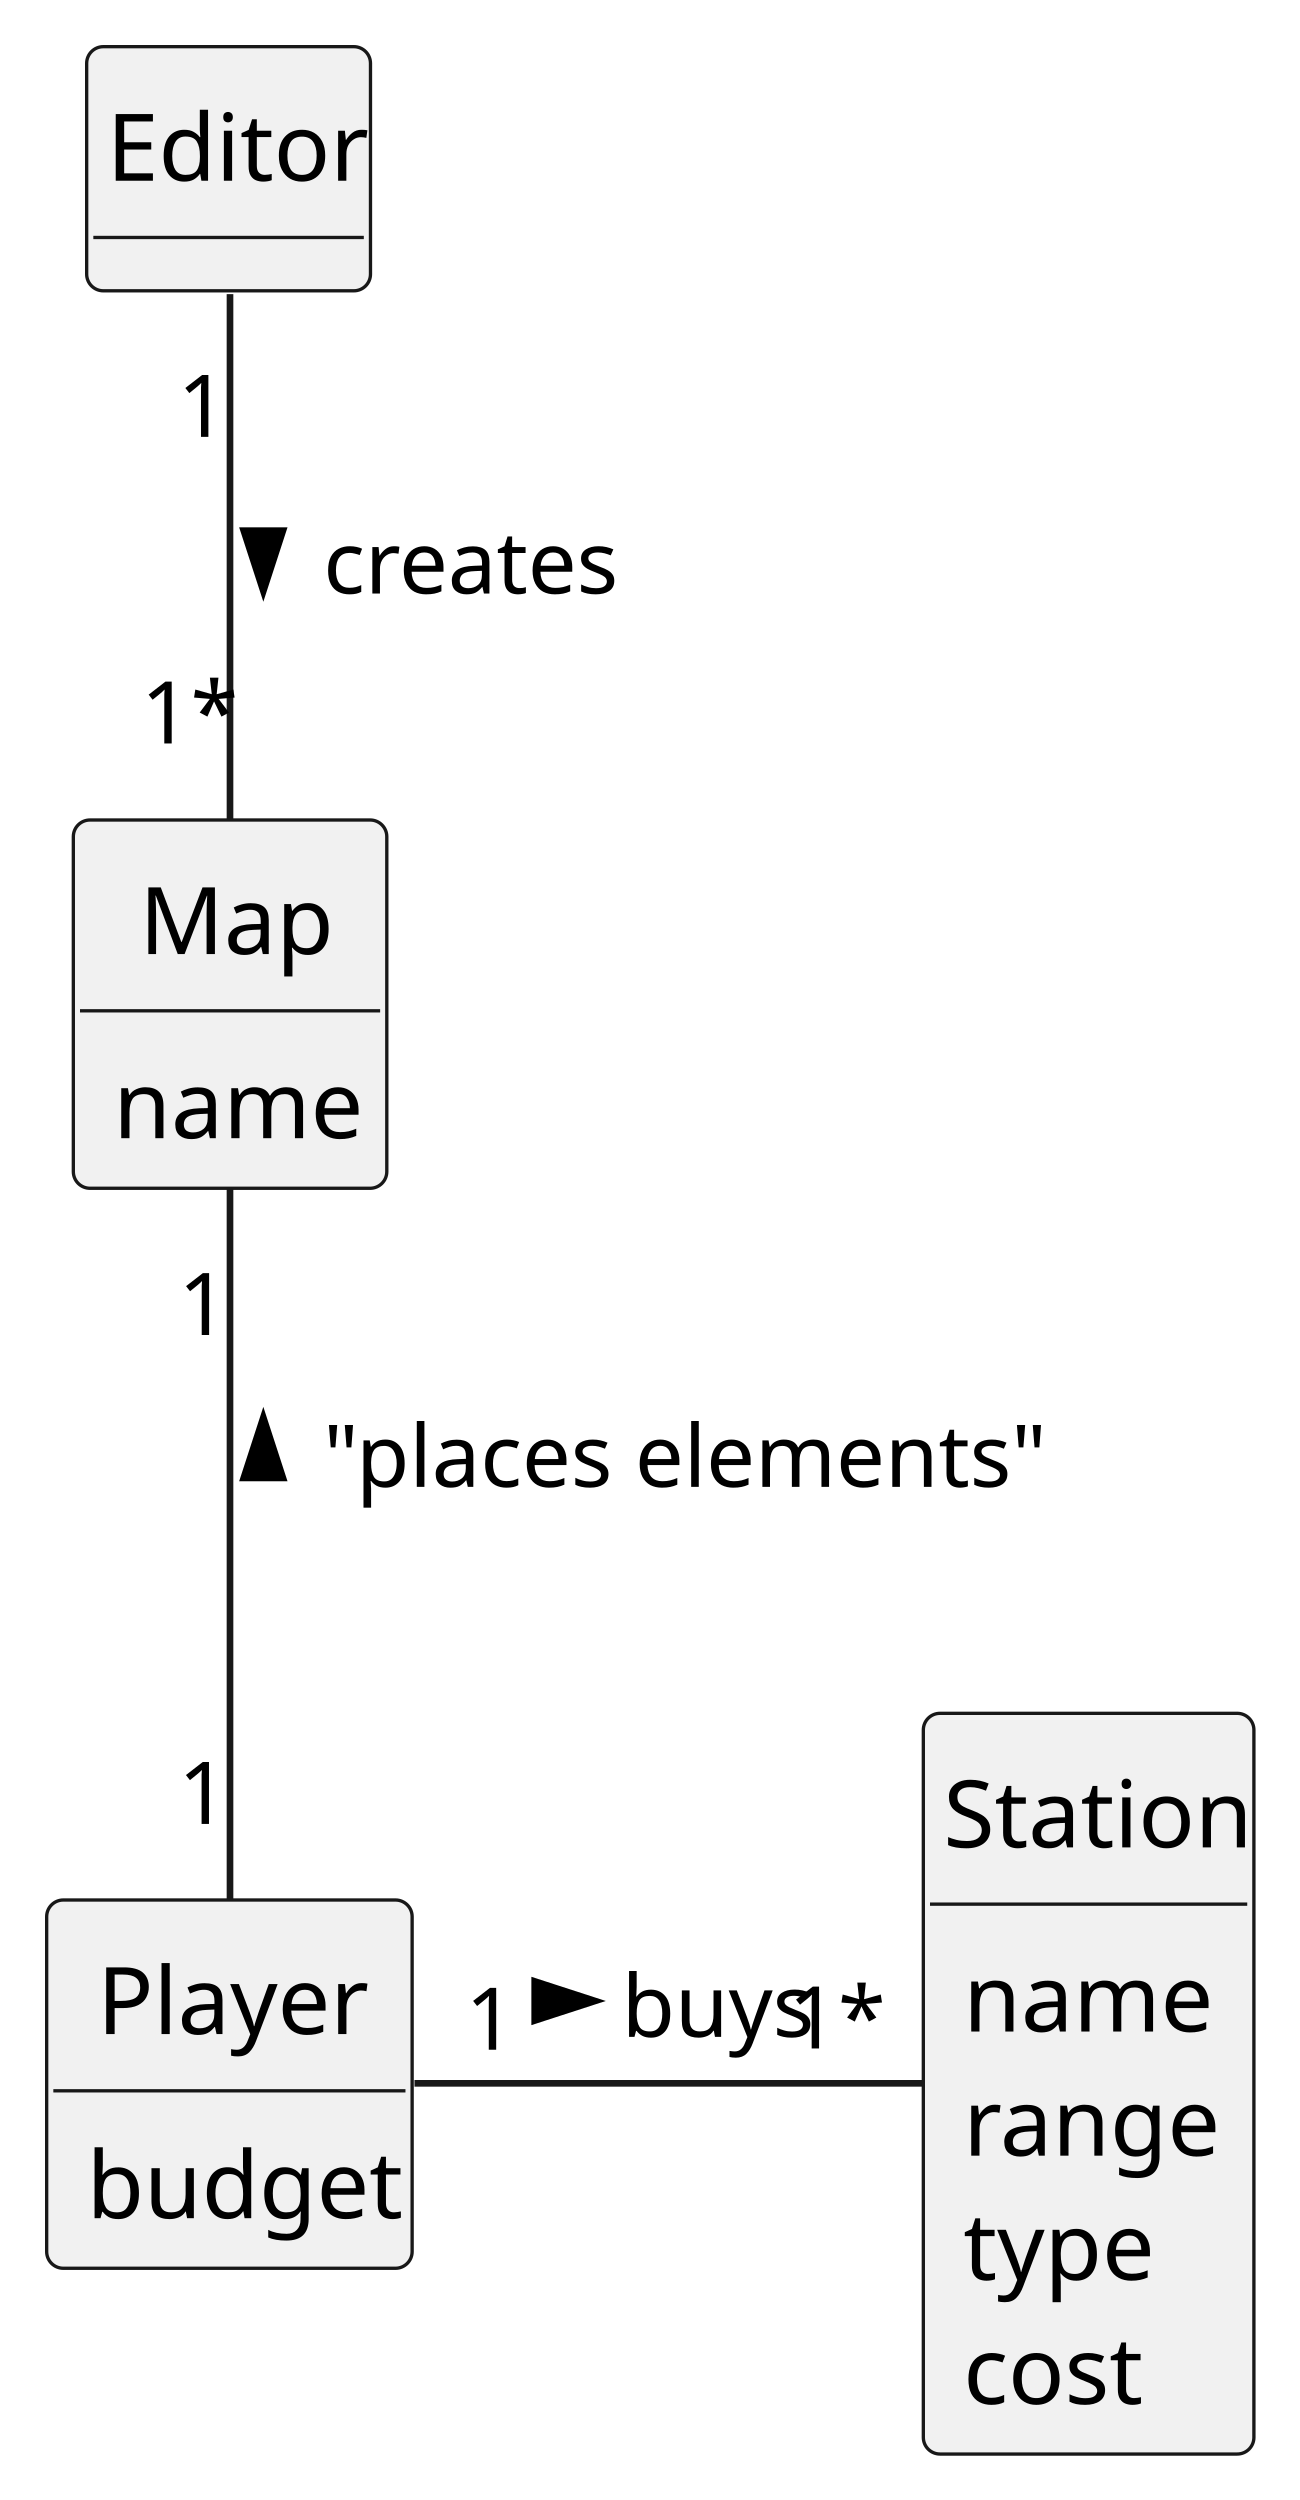
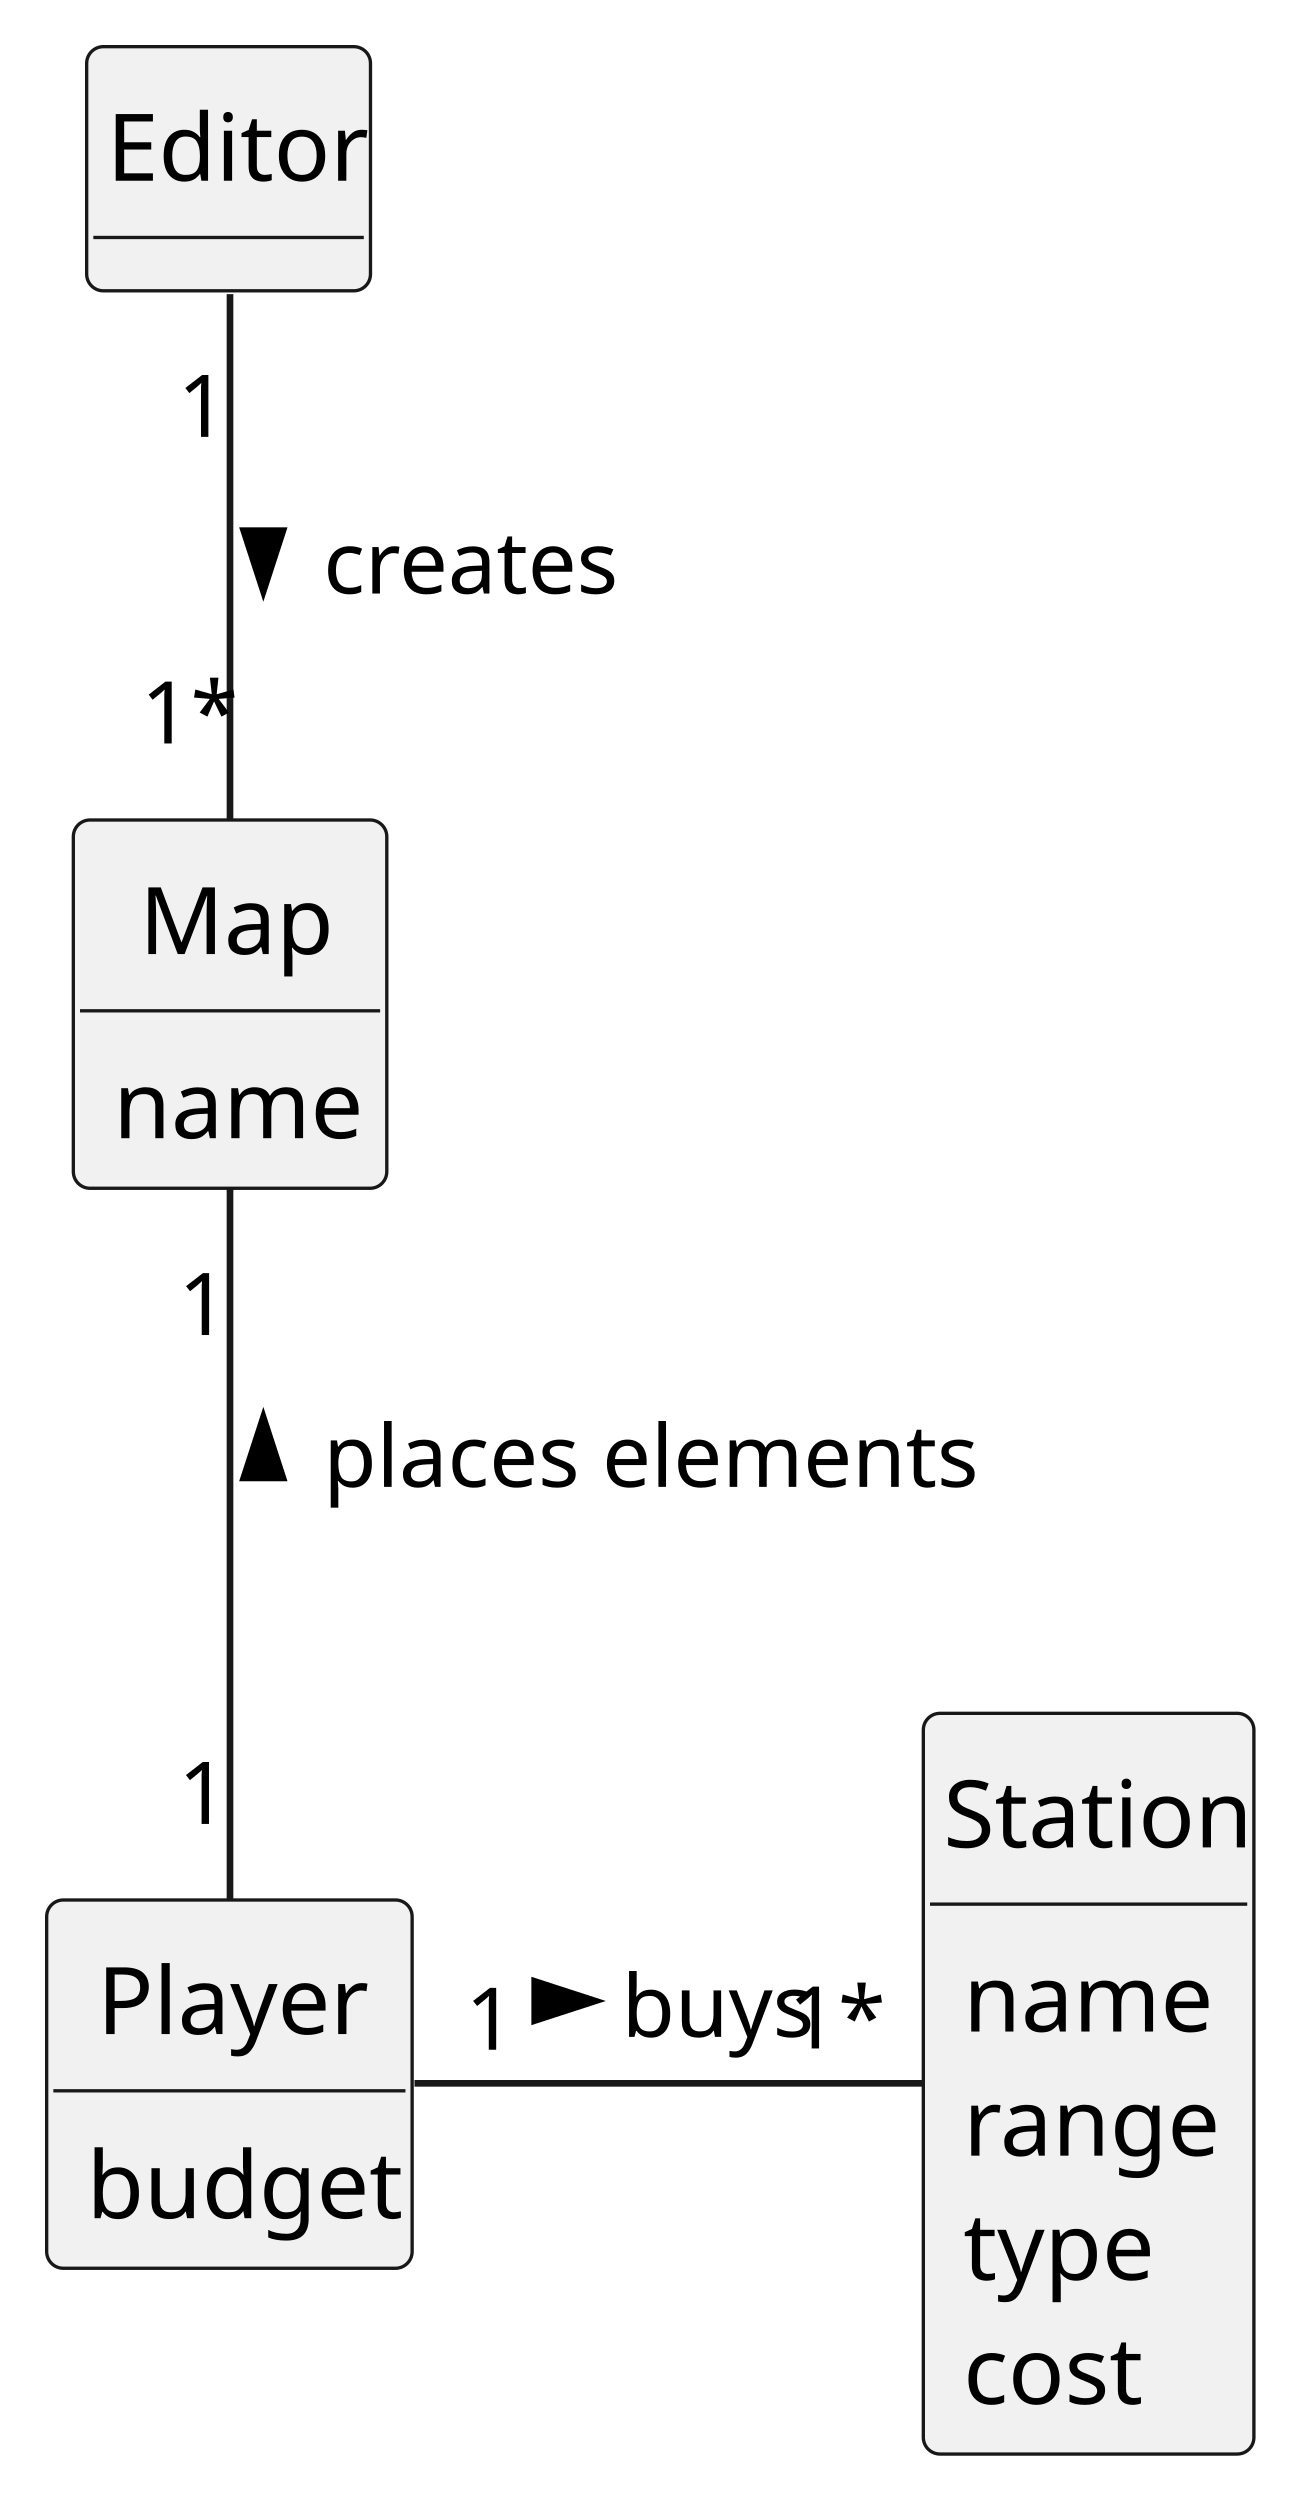
<svg xmlns="http://www.w3.org/2000/svg" contentStyleType="text/css" height="375px" preserveAspectRatio="none" style="width:195px;height:375px;background:#FFFFFF;" version="1.1" viewBox="0 0 195 375" width="195px" zoomAndPan="magnify">
  <defs />
  <g>
    <g id="elem_Editor">
      <rect codeLine="14" fill="#F1F1F1" height="36.621" id="Editor" rx="2.5" ry="2.5" style="stroke:#181818;stroke-width:0.5;" width="42.572" x="13" y="7" />
      <text fill="#000000" font-family="sans-serif" font-size="14" lengthAdjust="spacing" textLength="36.572" x="16" y="27.107">Editor</text>
      <line style="stroke:#181818;stroke-width:0.5;" x1="14" x2="54.572" y1="35.621" y2="35.621" />
    </g>
    <g id="elem_Map">
      <rect codeLine="17" fill="#F1F1F1" height="55.242" id="Map" rx="2.5" ry="2.5" style="stroke:#181818;stroke-width:0.5;" width="47.02" x="11" y="123" />
      <text fill="#000000" font-family="sans-serif" font-size="14" lengthAdjust="spacing" textLength="27.234" x="20.893" y="143.107">Map</text>
      <line style="stroke:#181818;stroke-width:0.5;" x1="12" x2="57.02" y1="151.621" y2="151.621" />
      <text fill="#000000" font-family="sans-serif" font-size="14" lengthAdjust="spacing" textLength="35.02" x="17" y="170.728">name</text>
    </g>
    <g id="elem_Player">
      <rect codeLine="20" fill="#F1F1F1" height="55.242" id="Player" rx="2.5" ry="2.5" style="stroke:#181818;stroke-width:0.5;" width="54.82" x="7" y="285" />
      <text fill="#000000" font-family="sans-serif" font-size="14" lengthAdjust="spacing" textLength="39.683" x="14.569" y="305.107">Player</text>
      <line style="stroke:#181818;stroke-width:0.5;" x1="8" x2="60.82" y1="313.621" y2="313.621" />
      <text fill="#000000" font-family="sans-serif" font-size="14" lengthAdjust="spacing" textLength="42.82" x="13" y="332.728">budget</text>
    </g>
    <g id="elem_Station">
      <rect codeLine="24" fill="#F1F1F1" height="111.106" id="Station" rx="2.5" ry="2.5" style="stroke:#181818;stroke-width:0.5;" width="49.586" x="138.5" y="257" />
      <text fill="#000000" font-family="sans-serif" font-size="14" lengthAdjust="spacing" textLength="43.586" x="141.5" y="277.107">Station</text>
      <line style="stroke:#181818;stroke-width:0.5;" x1="139.5" x2="187.086" y1="285.621" y2="285.621" />
      <text fill="#000000" font-family="sans-serif" font-size="14" lengthAdjust="spacing" textLength="35.02" x="144.5" y="304.728">name</text>
      <text fill="#000000" font-family="sans-serif" font-size="14" lengthAdjust="spacing" textLength="35.807" x="144.5" y="323.35">range</text>
      <text fill="#000000" font-family="sans-serif" font-size="14" lengthAdjust="spacing" textLength="26.462" x="144.5" y="341.971">type</text>
      <text fill="#000000" font-family="sans-serif" font-size="14" lengthAdjust="spacing" textLength="25.676" x="144.5" y="360.592">cost</text>
    </g>
    <g id="link_Editor_Map">
      <path codeLine="31" d="M34.5,44.12 C34.5,64.72 34.5,99 34.5,122.85 " fill="none" id="Editor-Map" style="stroke:#181818;stroke-width:1.0;" />
      <polygon fill="#000000" points="39.5,88.645,42.439,79.6,36.561,79.6,39.5,88.645" style="stroke:#000000;stroke-width:1.0;" />
      <text fill="#000000" font-family="sans-serif" font-size="13" lengthAdjust="spacing" textLength="42.631" x="48.5" y="89.028">creates</text>
      <text fill="#000000" font-family="sans-serif" font-size="13" lengthAdjust="spacing" textLength="7.23" x="26.648" y="65.527">1</text>
      <text fill="#000000" font-family="sans-serif" font-size="13" lengthAdjust="spacing" textLength="12.289" x="21.144" y="111.524">1*</text>
    </g>
    <g id="link_Player_Station">
      <path codeLine="33" d="M62.17,312.5 C84.83,312.5 116.6,312.5 138.49,312.5 " fill="none" id="Player-Station" style="stroke:#181818;stroke-width:1.0;" />
      <polygon fill="#000000" points="89.25,300.146,80.205,297.207,80.205,303.084,89.25,300.146" style="stroke:#000000;stroke-width:1.0;" />
      <text fill="#000000" font-family="sans-serif" font-size="13" lengthAdjust="spacing" textLength="27.46" x="93.25" y="305.528">buys</text>
      <text fill="#000000" font-family="sans-serif" font-size="13" lengthAdjust="spacing" textLength="7.23" x="69.818" y="307.462">1</text>
      <text fill="#000000" font-family="sans-serif" font-size="13" lengthAdjust="spacing" textLength="12.289" x="118.251" y="307.269">1*</text>
    </g>
    <g id="link_Map_Player">
      <path codeLine="35" d="M34.5,178.28 C34.5,207.9 34.5,255.35 34.5,284.9 " fill="none" id="Map-Player" style="stroke:#181818;stroke-width:1.0;" />
      <polygon fill="#000000" points="39.5,212.645,36.561,221.691,42.439,221.691,39.5,212.645" style="stroke:#000000;stroke-width:1.0;" />
-       <text fill="#000000" font-family="sans-serif" font-size="13" lengthAdjust="spacing" textLength="103.168" x="48.5" y="223.028">"places elements"</text>
+       <text fill="#000000" font-family="sans-serif" font-size="13" lengthAdjust="spacing" textLength="93.939" x="48.5" y="223.028">places elements</text>
      <text fill="#000000" font-family="sans-serif" font-size="13" lengthAdjust="spacing" textLength="7.23" x="26.757" y="200.25">1</text>
      <text fill="#000000" font-family="sans-serif" font-size="13" lengthAdjust="spacing" textLength="7.23" x="26.738" y="273.586">1</text>
    </g>
  </g>
</svg>
